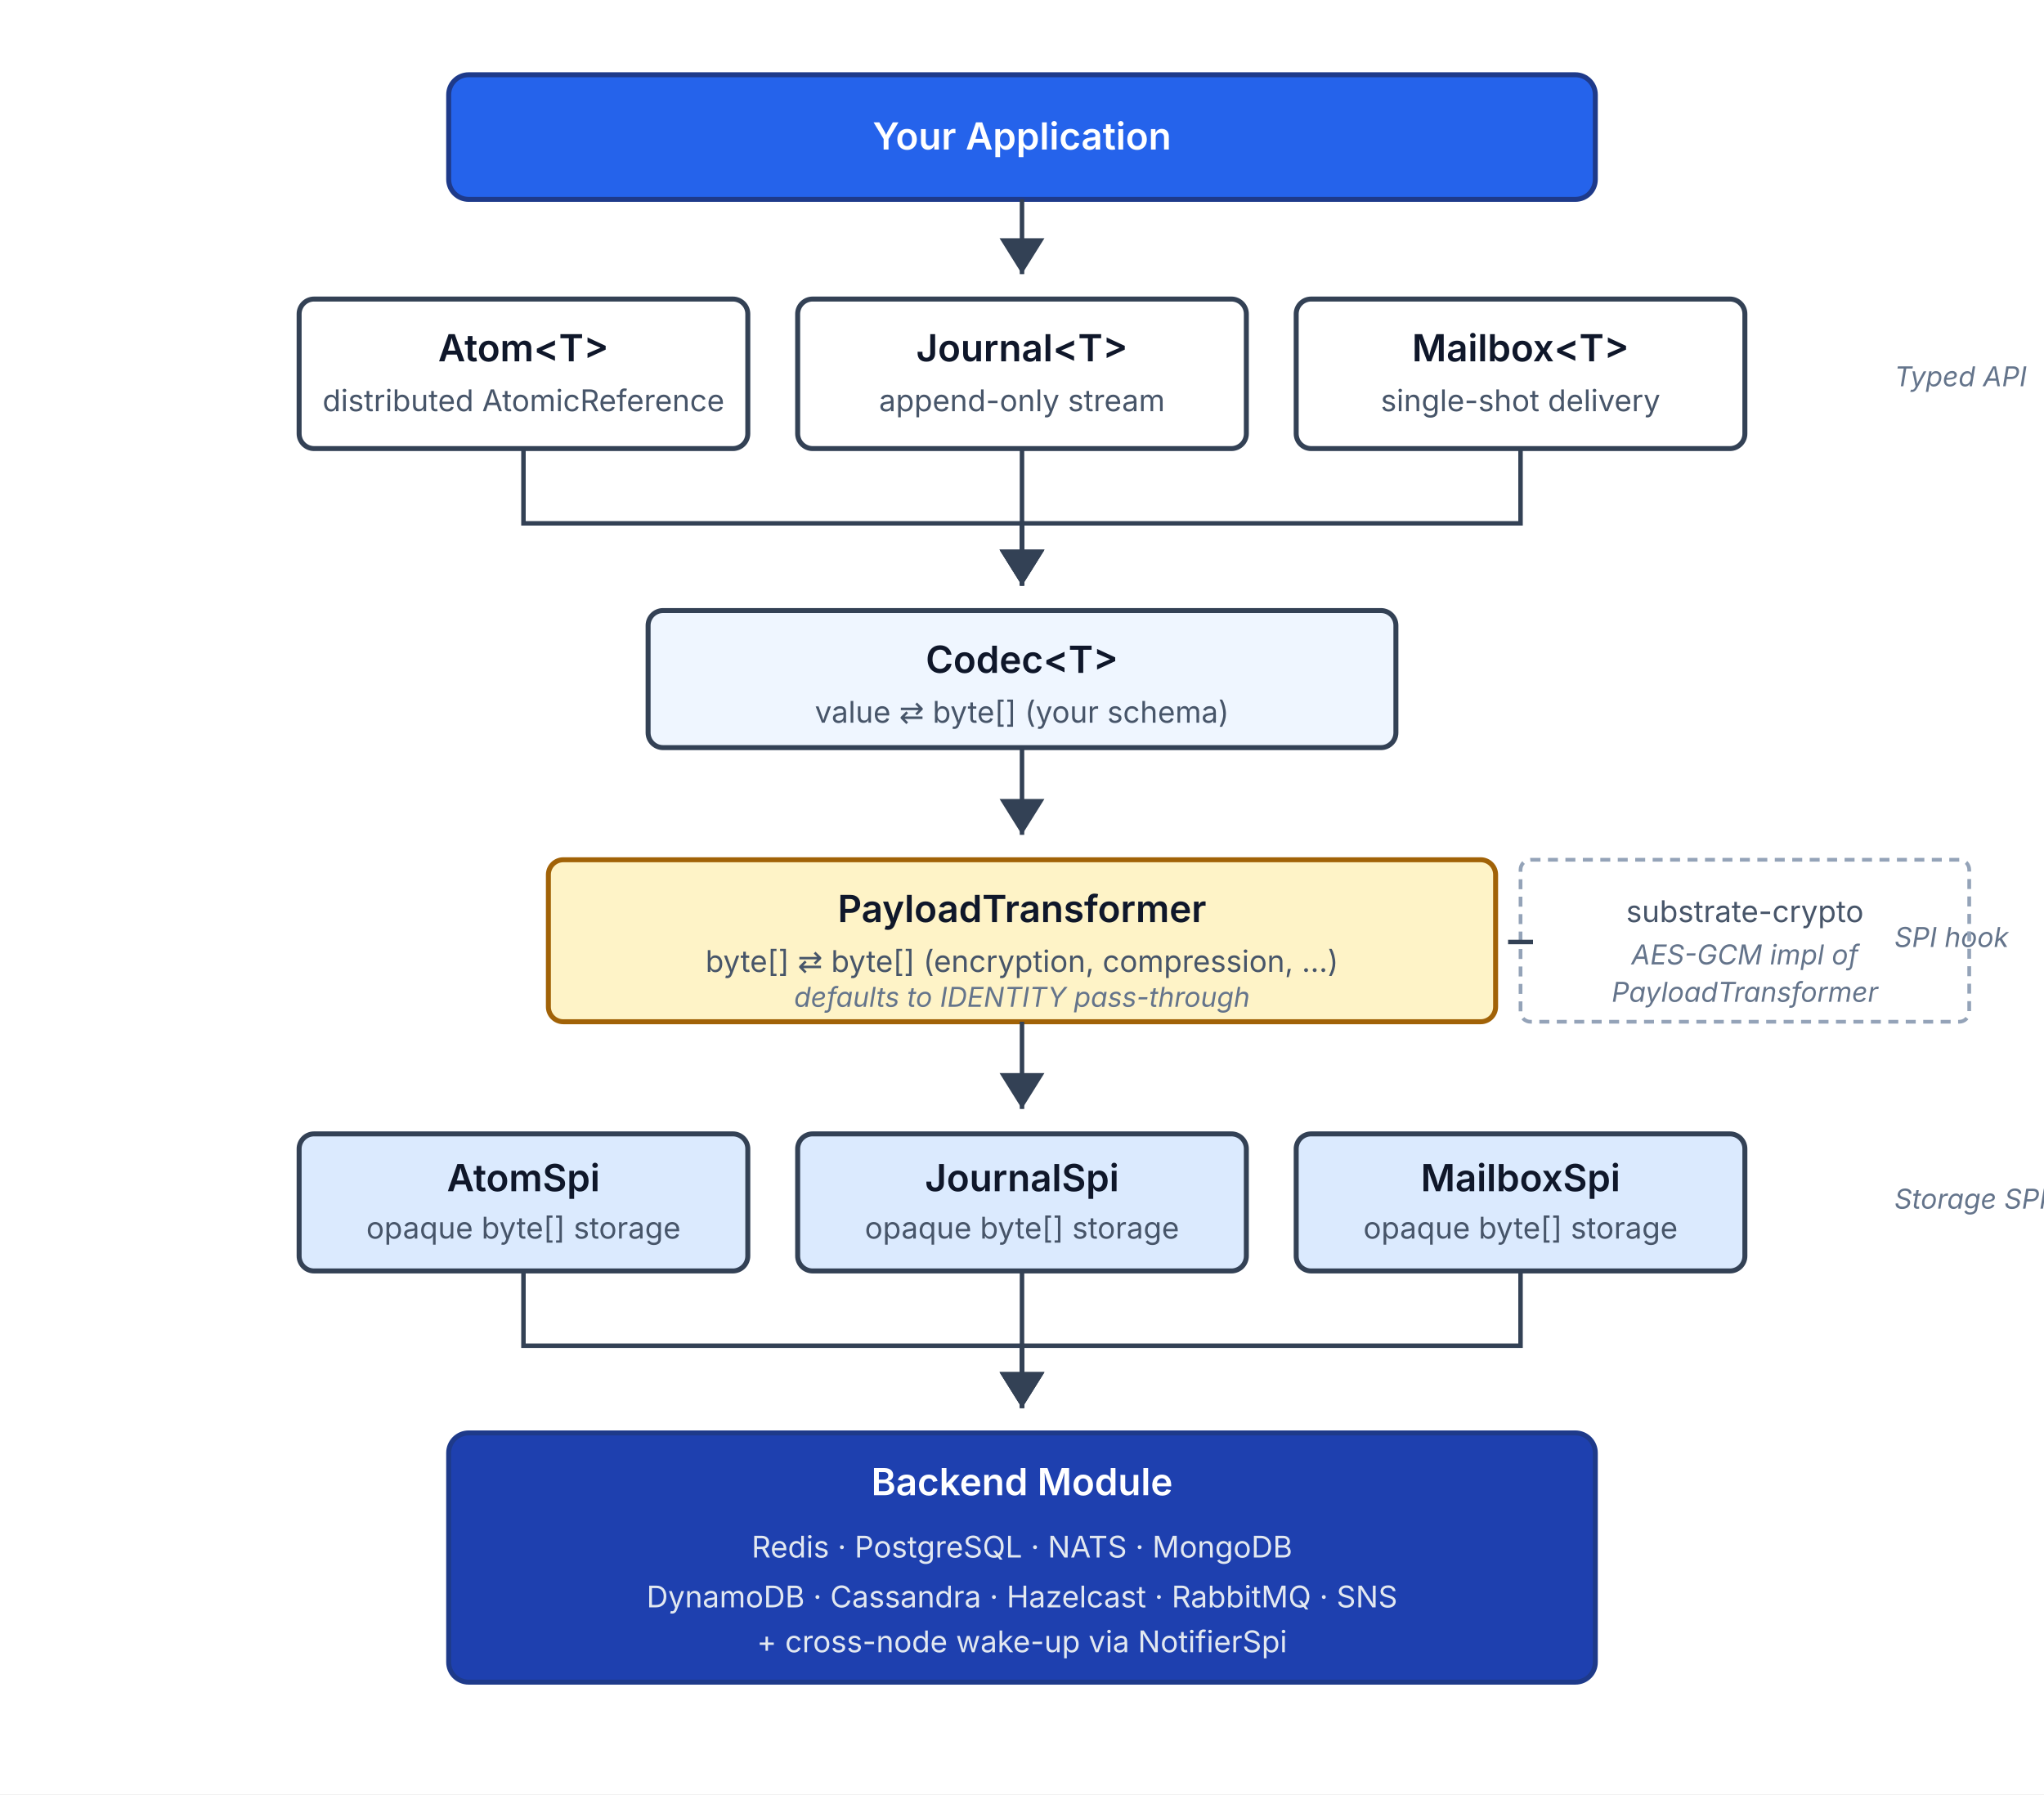
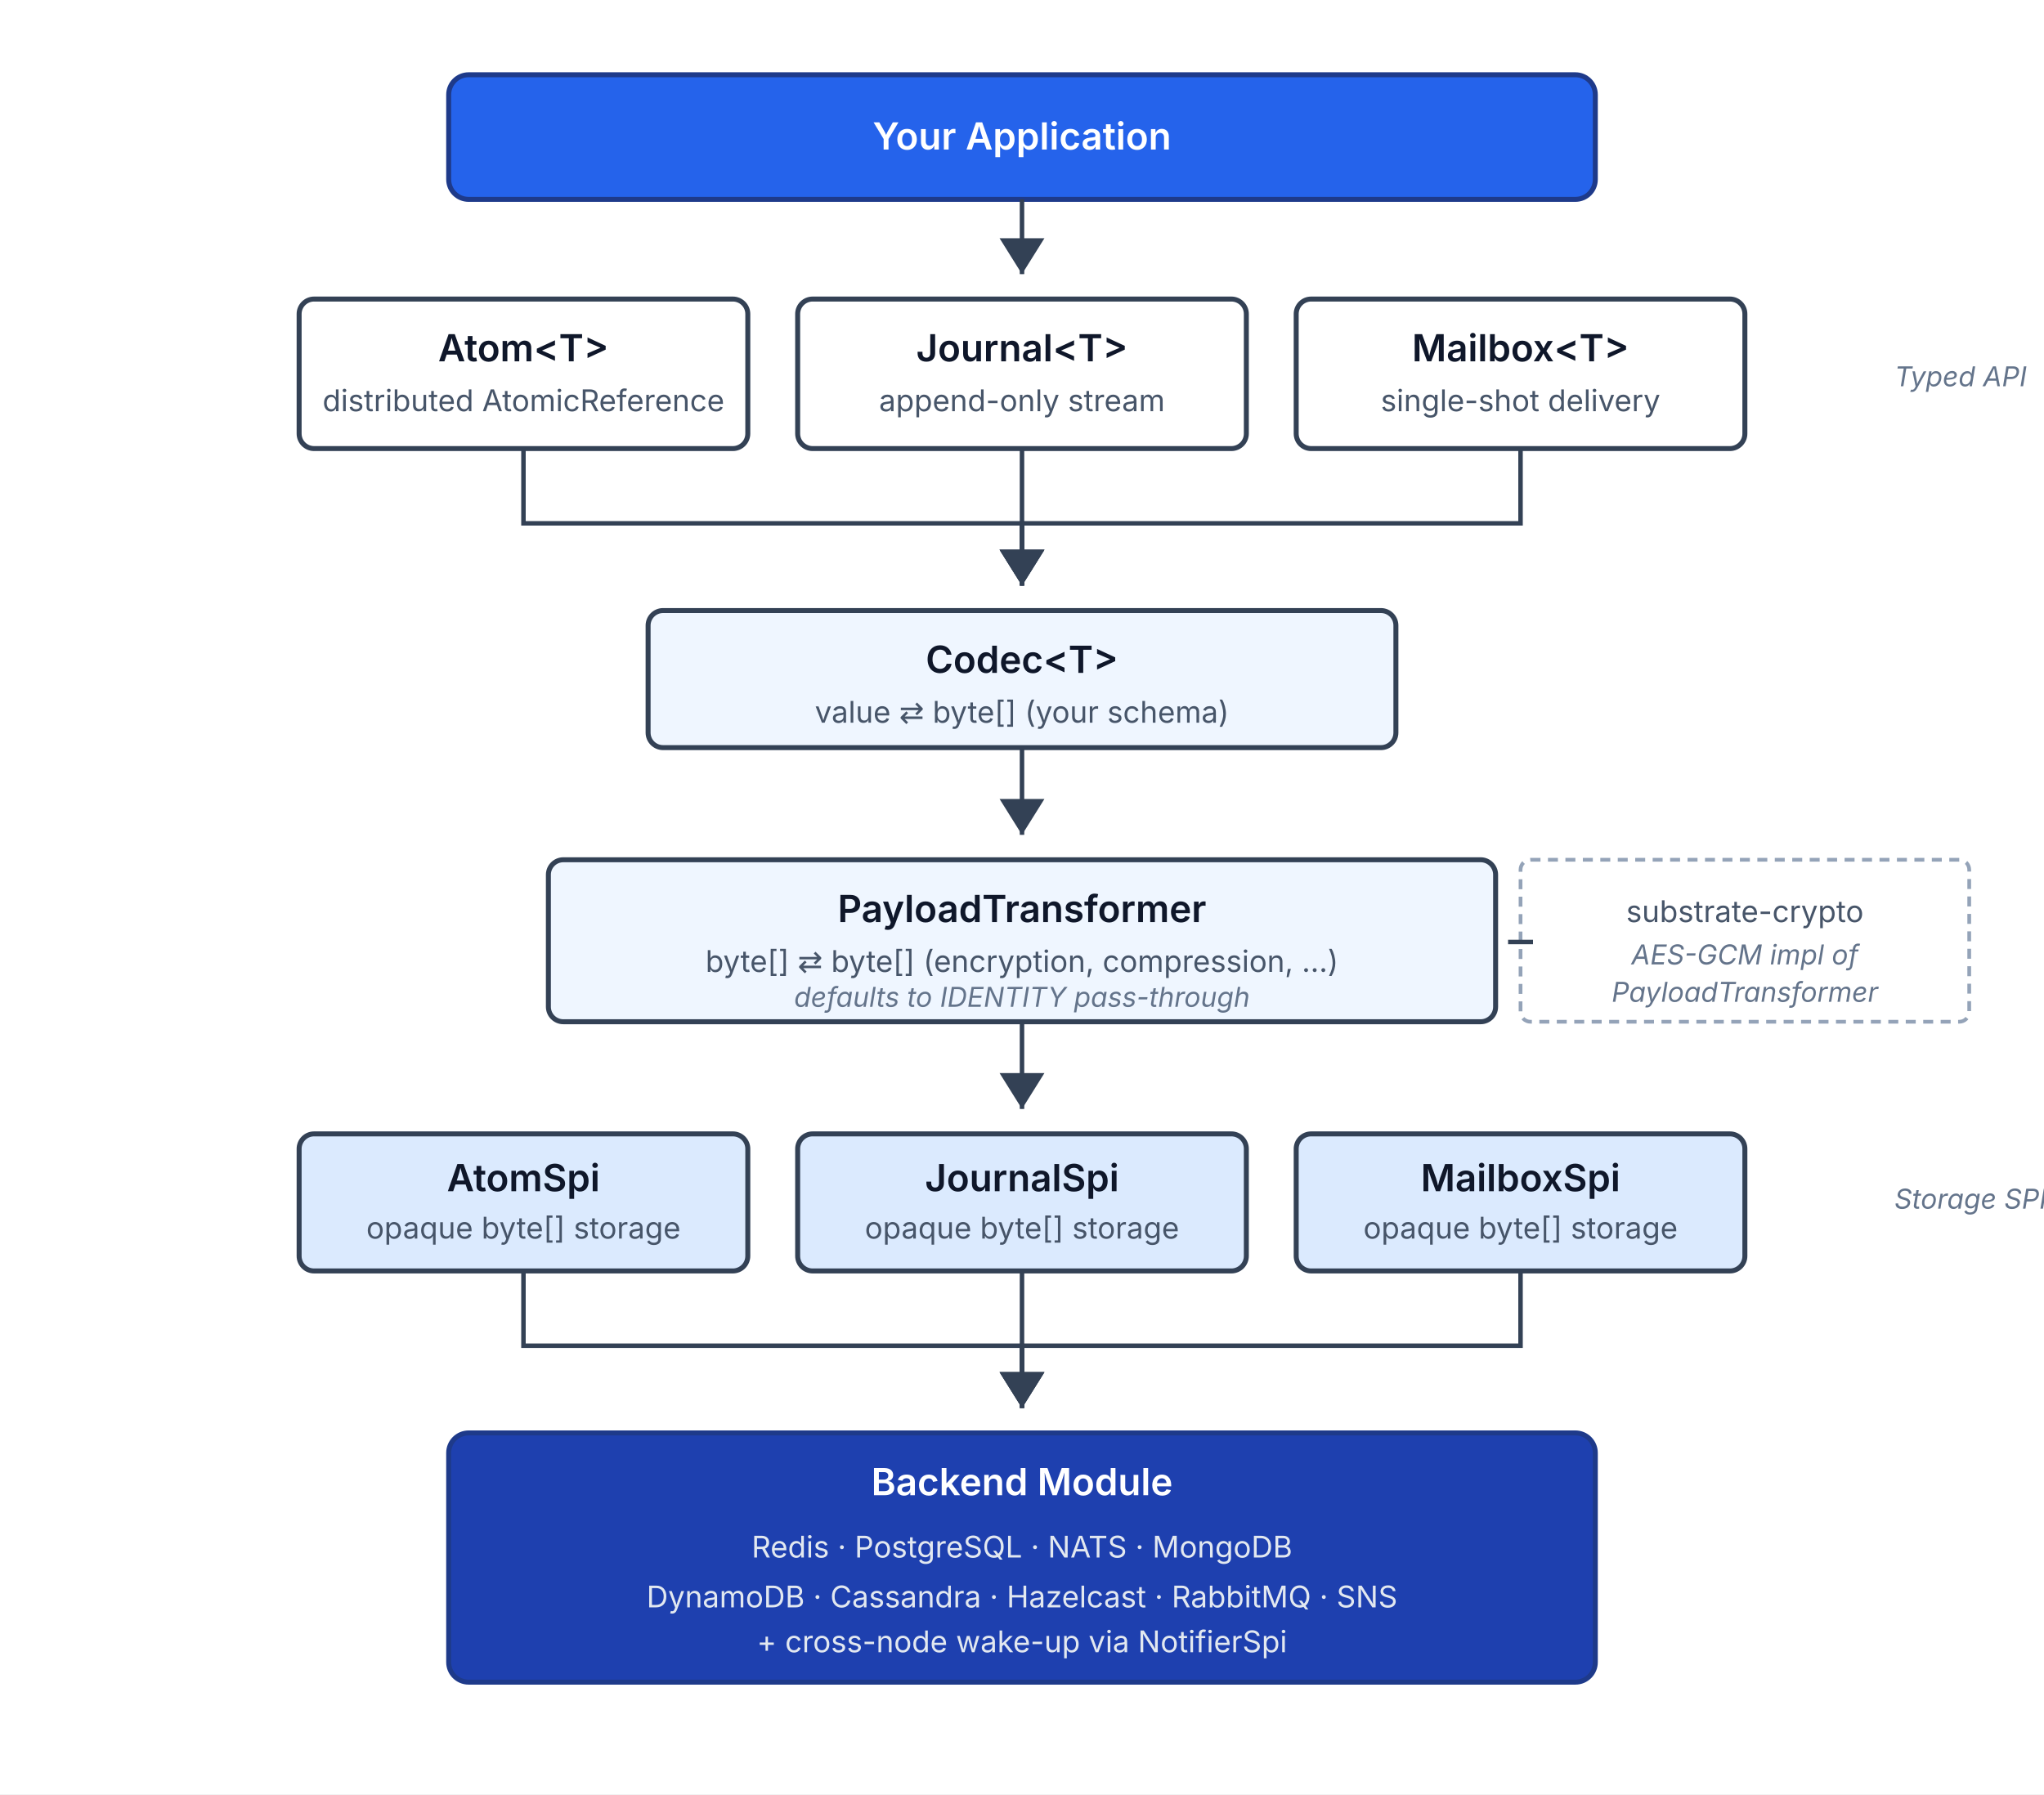
<svg xmlns="http://www.w3.org/2000/svg" viewBox="0 0 820 720" role="img" aria-labelledby="title desc">
  <style>
    .bg      { fill: #ffffff; }
    .app     { fill: #2563eb; stroke: #1e3a8a; stroke-width: 2; }
    .box     { fill: #ffffff; stroke: #334155; stroke-width: 2; }
    .layer   { fill: #eff6ff; stroke: #334155; stroke-width: 2; }
-     .hook    { fill: #fef3c7; stroke: #a16207; stroke-width: 2; }
    .spi     { fill: #dbeafe; stroke: #334155; stroke-width: 2; }
    .backend { fill: #1e40af; stroke: #1e3a8a; stroke-width: 2; }
    .note    { fill: transparent; stroke: #94a3b8; stroke-width: 1.5; stroke-dasharray: 4 3; }

    .label       { font-family: -apple-system, BlinkMacSystemFont, 'Segoe UI', system-ui, sans-serif; font-size: 15px; font-weight: 600; fill: #0f172a; }
    .label-inv   { font-family: -apple-system, BlinkMacSystemFont, 'Segoe UI', system-ui, sans-serif; font-size: 15px; font-weight: 600; fill: #ffffff; }
    .label-small { font-family: -apple-system, BlinkMacSystemFont, 'Segoe UI', system-ui, sans-serif; font-size: 12px; fill: #475569; }
    .label-small-inv { font-family: -apple-system, BlinkMacSystemFont, 'Segoe UI', system-ui, sans-serif; font-size: 12px; fill: #e2e8f0; }
    .label-tag   { font-family: -apple-system, BlinkMacSystemFont, 'Segoe UI', system-ui, sans-serif; font-size: 11px; font-style: italic; fill: #64748b; }
    .arrow       { stroke: #334155; stroke-width: 1.8; fill: none; }
    .arrowhead   { fill: #334155; }

    @media (prefers-color-scheme: dark) {
      .bg      { fill: #0d1117; }
      .app     { fill: #1e40af; stroke: #93c5fd; }
      .box     { fill: #161b22; stroke: #94a3b8; }
      .layer   { fill: #1e293b; stroke: #94a3b8; }
-       .hook    { fill: #422006; stroke: #fbbf24; }
      .spi     { fill: #1e3a5f; stroke: #94a3b8; }
      .backend { fill: #1e3a8a; stroke: #bfdbfe; }
      .note    { stroke: #64748b; }
      .label           { fill: #f1f5f9; }
      .label-inv       { fill: #ffffff; }
      .label-small     { fill: #cbd5e1; }
      .label-small-inv { fill: #e2e8f0; }
      .label-tag       { fill: #94a3b8; }
      .arrow           { stroke: #94a3b8; }
      .arrowhead       { fill: #94a3b8; }
    }
  </style>
  <rect class="bg" width="820" height="720" />
  <defs>
    <marker id="arrowhead" markerWidth="10" markerHeight="10" refX="8" refY="5" orient="auto">
      <path d="M 0 0 L 8 5 L 0 10 z" class="arrowhead" />
    </marker>
  </defs>
  <rect class="app" x="180" y="30" width="460" height="50" rx="8" />
  <text class="label-inv" x="410" y="60" text-anchor="middle">Your Application</text>
  <path class="arrow" d="M 410 80 L 410 110" marker-end="url(#arrowhead)" />
  <rect class="box" x="120" y="120" width="180" height="60" rx="6" />
  <text class="label" x="210" y="145" text-anchor="middle">Atom&lt;T&gt;</text>
  <text class="label-small" x="210" y="165" text-anchor="middle">distributed AtomicReference</text>
  <rect class="box" x="320" y="120" width="180" height="60" rx="6" />
  <text class="label" x="410" y="145" text-anchor="middle">Journal&lt;T&gt;</text>
  <text class="label-small" x="410" y="165" text-anchor="middle">append-only stream</text>
  <rect class="box" x="520" y="120" width="180" height="60" rx="6" />
  <text class="label" x="610" y="145" text-anchor="middle">Mailbox&lt;T&gt;</text>
  <text class="label-small" x="610" y="165" text-anchor="middle">single-shot delivery</text>
  <text class="label-tag" x="760" y="155" text-anchor="start">Typed API</text>
  <path class="arrow" d="M 210 180 L 210 210 L 410 210 L 410 235" marker-end="url(#arrowhead)" />
  <path class="arrow" d="M 410 180 L 410 235" marker-end="url(#arrowhead)" />
  <path class="arrow" d="M 610 180 L 610 210 L 410 210 L 410 235" marker-end="url(#arrowhead)" />
  <rect class="layer" x="260" y="245" width="300" height="55" rx="6" />
  <text class="label" x="410" y="270" text-anchor="middle">Codec&lt;T&gt;</text>
  <text class="label-small" x="410" y="290" text-anchor="middle">value ⇄ byte[]   (your schema)</text>
  <path class="arrow" d="M 410 300 L 410 335" marker-end="url(#arrowhead)" />
-   <rect class="hook" x="220" y="345" width="380" height="65" rx="6" />
+   <rect class="layer" x="220" y="345" width="380" height="65" rx="6" />
  <text class="label" x="410" y="370" text-anchor="middle">PayloadTransformer</text>
  <text class="label-small" x="410" y="390" text-anchor="middle">byte[] ⇄ byte[]   (encryption, compression, ...)</text>
  <text class="label-tag" x="410" y="404" text-anchor="middle">defaults to IDENTITY pass-through</text>
-   <text class="label-tag" x="760" y="380" text-anchor="start">SPI hook</text>
  <path class="arrow" d="M 410 410 L 410 445" marker-end="url(#arrowhead)" />
  <rect class="spi" x="120" y="455" width="180" height="55" rx="6" />
  <text class="label" x="210" y="478" text-anchor="middle">AtomSpi</text>
  <text class="label-small" x="210" y="497" text-anchor="middle">opaque byte[] storage</text>
  <rect class="spi" x="320" y="455" width="180" height="55" rx="6" />
  <text class="label" x="410" y="478" text-anchor="middle">JournalSpi</text>
  <text class="label-small" x="410" y="497" text-anchor="middle">opaque byte[] storage</text>
  <rect class="spi" x="520" y="455" width="180" height="55" rx="6" />
  <text class="label" x="610" y="478" text-anchor="middle">MailboxSpi</text>
  <text class="label-small" x="610" y="497" text-anchor="middle">opaque byte[] storage</text>
  <text class="label-tag" x="760" y="485" text-anchor="start">Storage SPI</text>
  <path class="arrow" d="M 210 510 L 210 540 L 410 540 L 410 565" marker-end="url(#arrowhead)" />
  <path class="arrow" d="M 410 510 L 410 565" marker-end="url(#arrowhead)" />
  <path class="arrow" d="M 610 510 L 610 540 L 410 540 L 410 565" marker-end="url(#arrowhead)" />
  <rect class="backend" x="180" y="575" width="460" height="100" rx="8" />
  <text class="label-inv" x="410" y="600" text-anchor="middle">Backend Module</text>
  <text class="label-small-inv" x="410" y="625" text-anchor="middle">Redis  ·  PostgreSQL  ·  NATS  ·  MongoDB</text>
  <text class="label-small-inv" x="410" y="645" text-anchor="middle">DynamoDB  ·  Cassandra  ·  Hazelcast  ·  RabbitMQ  ·  SNS</text>
  <text class="label-small-inv" x="410" y="663" text-anchor="middle">+ cross-node wake-up via NotifierSpi</text>
  <rect class="note" x="610" y="345" width="180" height="65" rx="4" />
  <text class="label-small" x="700" y="370" text-anchor="middle">substrate-crypto</text>
  <text class="label-tag" x="700" y="387" text-anchor="middle">AES-GCM impl of</text>
  <text class="label-tag" x="700" y="402" text-anchor="middle">PayloadTransformer</text>
  <line x1="605" y1="378" x2="615" y2="378" class="arrow" stroke-dasharray="0" />
</svg>
